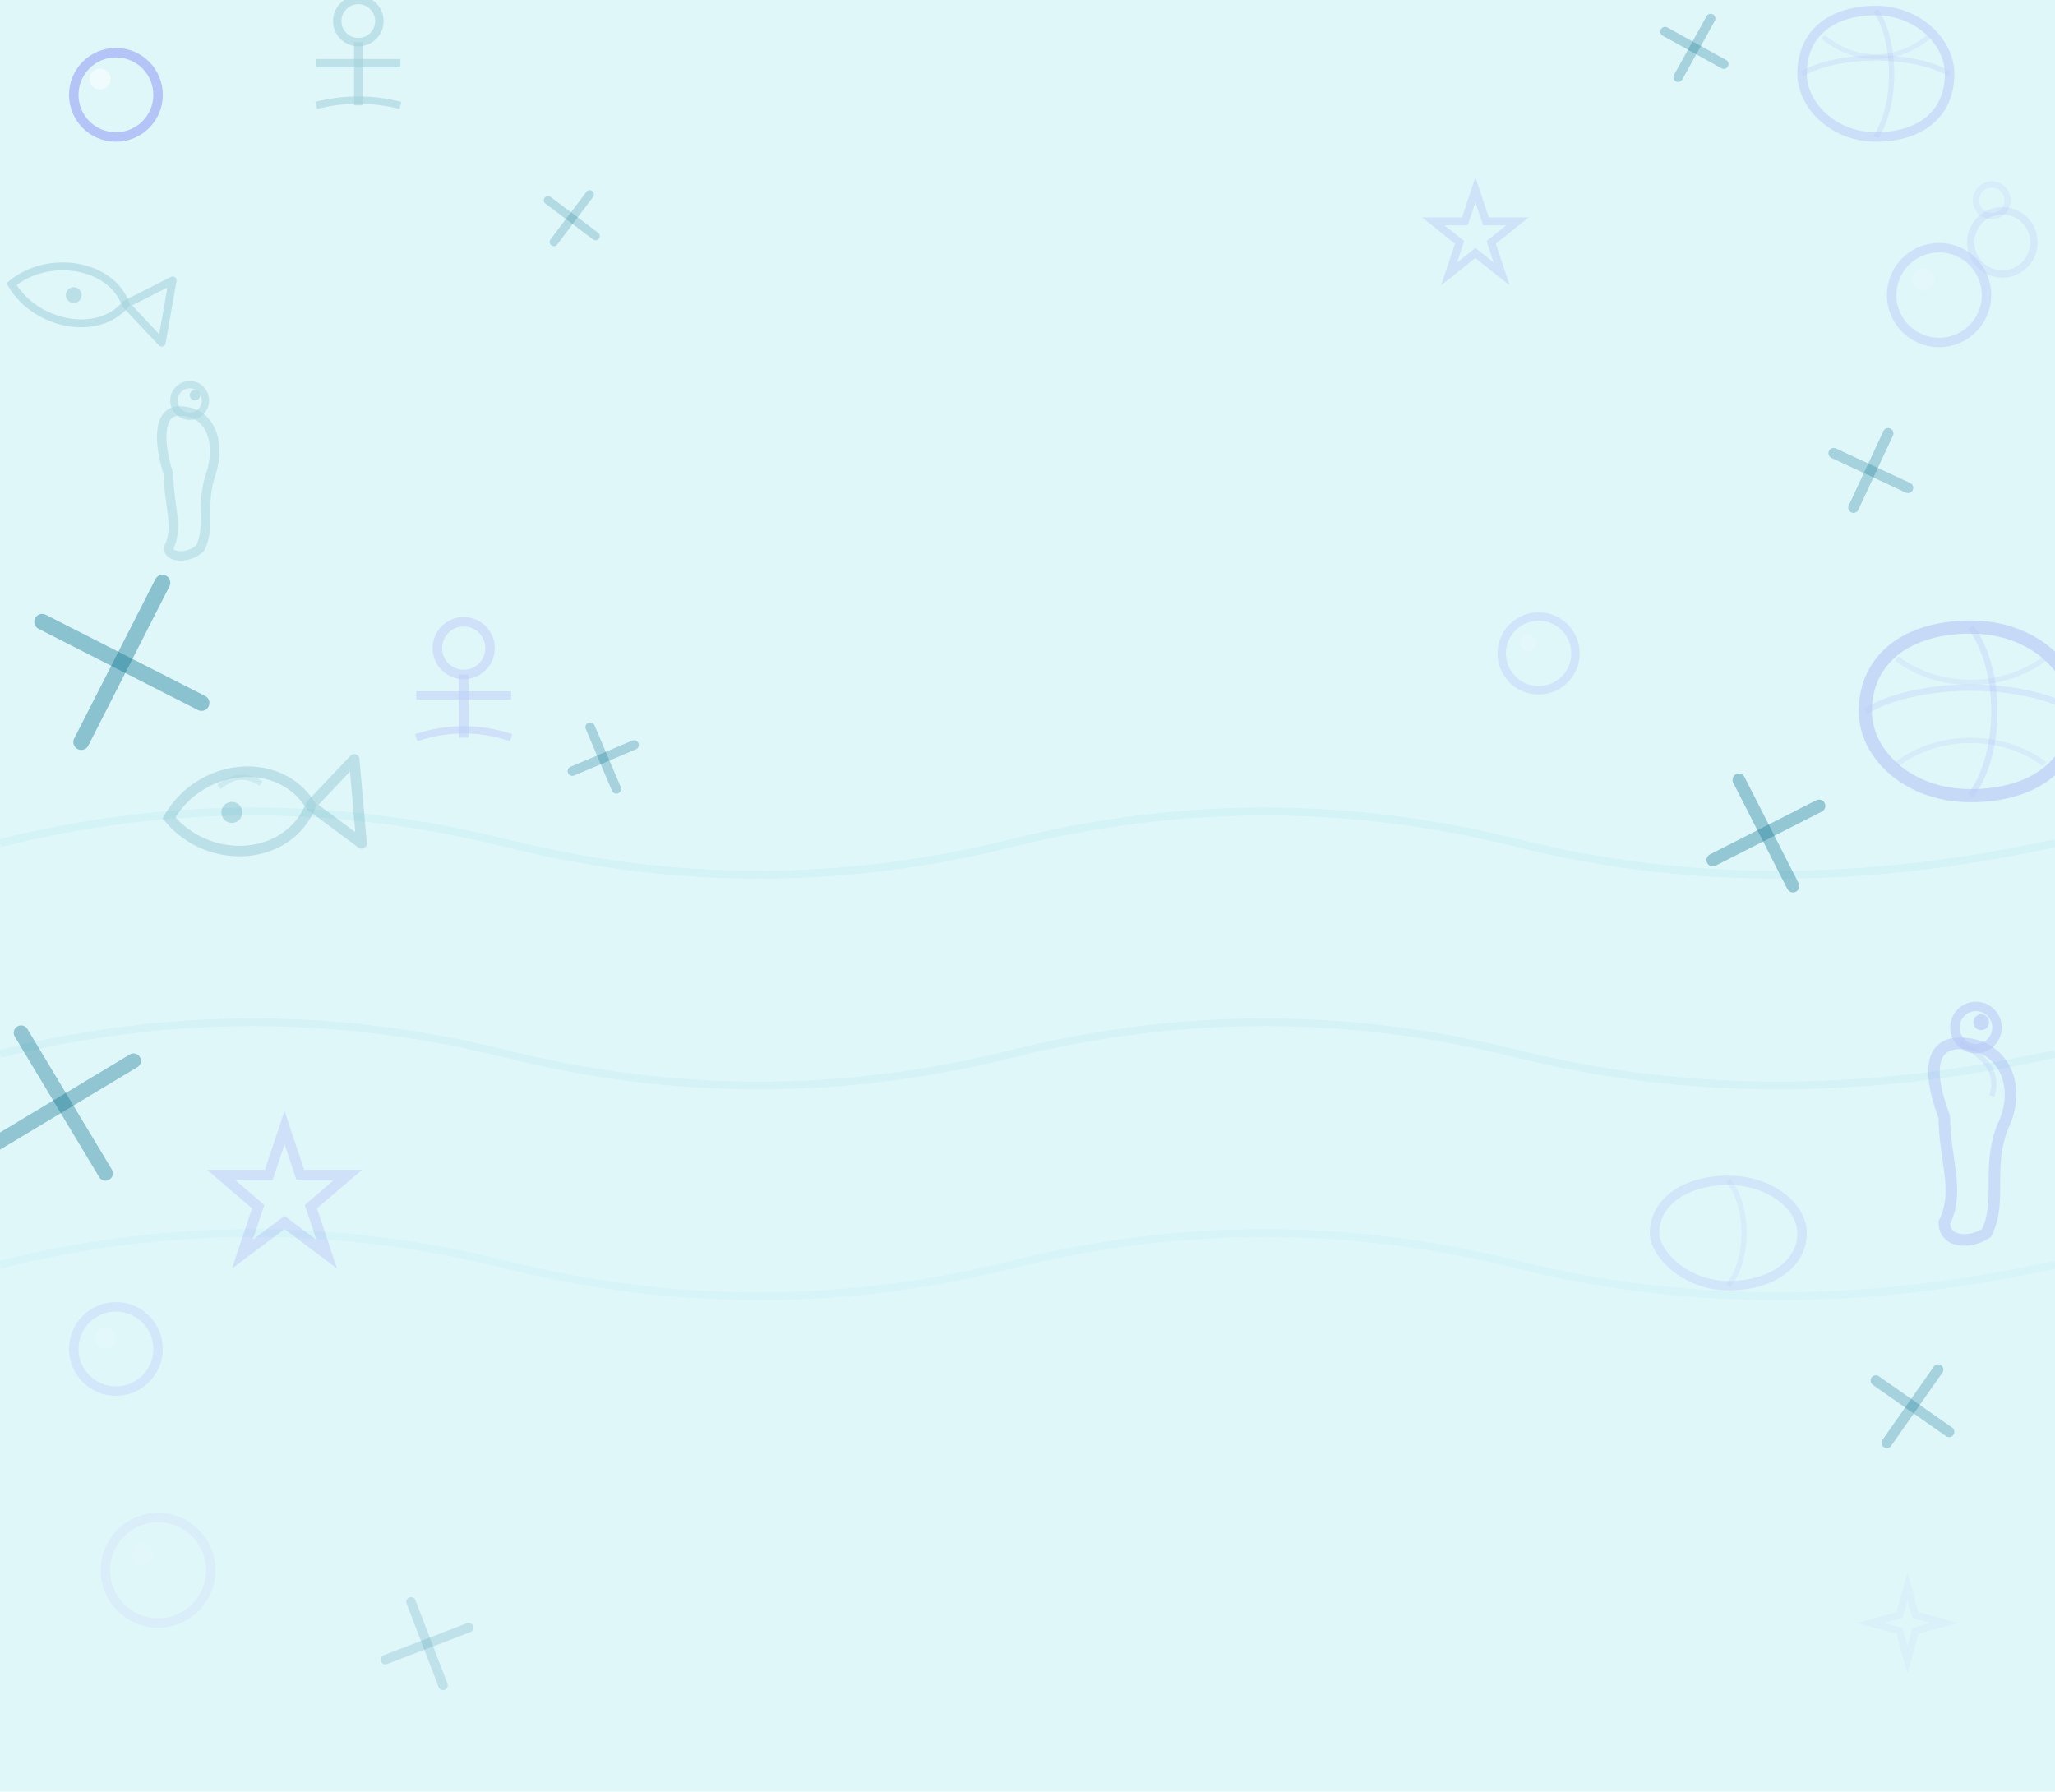
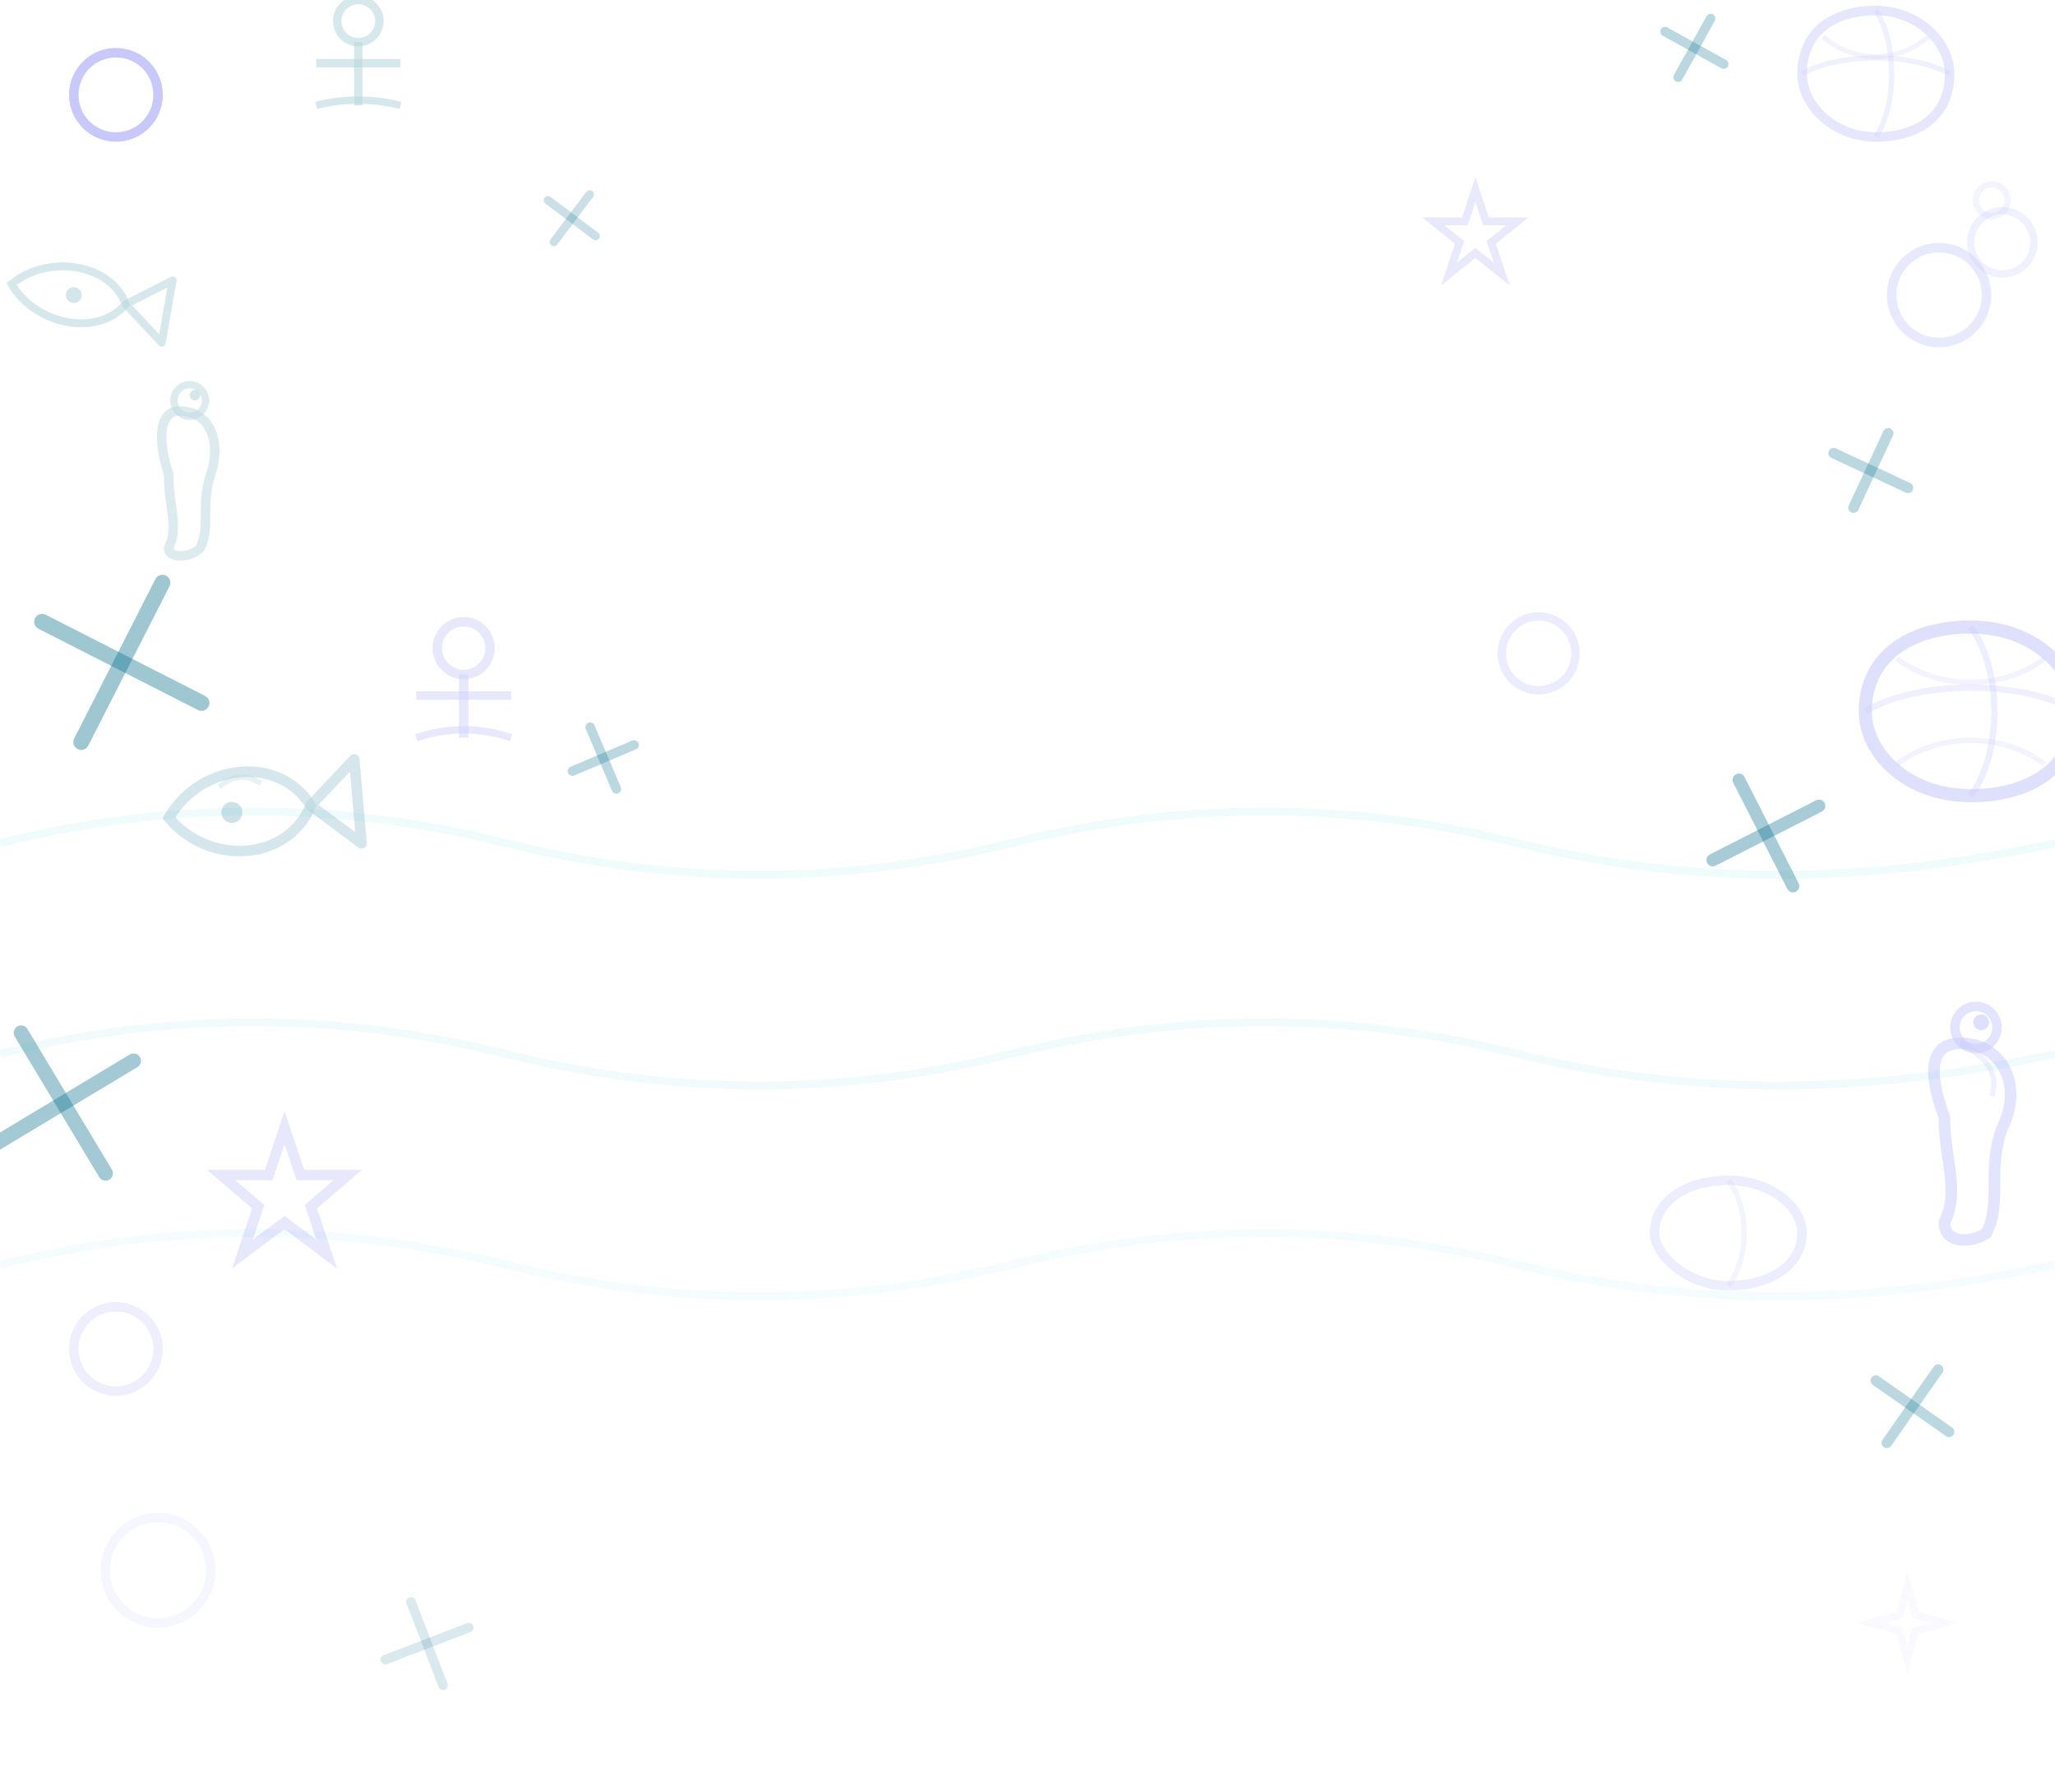
<svg xmlns="http://www.w3.org/2000/svg" width="390" height="340" viewBox="0 0 390 340">
-   <rect width="390" height="340" fill="#e0f7fa" />
  <g opacity="0.10">
    <path d="M0,160 Q48,148 96,160 Q144,172 192,160 Q240,148 288,160 Q336,172 390,160" fill="none" stroke="rgba(6,182,212,0.6)" stroke-width="1.5" />
    <path d="M0,200 Q48,188 96,200 Q144,212 192,200 Q240,188 288,200 Q336,212 390,200" fill="none" stroke="rgba(6,182,212,0.5)" stroke-width="1.5" />
    <path d="M0,240 Q48,228 96,240 Q144,252 192,240 Q240,228 288,240 Q336,252 390,240" fill="none" stroke="rgba(6,182,212,0.4)" stroke-width="1.5" />
  </g>
  <circle cx="22" cy="18" r="8" fill="none" stroke="rgba(99,102,241,0.35)" stroke-width="1.8" />
  <circle cx="19" cy="15" r="2" fill="rgba(255,255,255,0.5)" />
  <g transform="translate(68,12)" opacity="0.30">
    <circle cx="0" cy="-8" r="4" fill="none" stroke="rgba(14,116,144,0.55)" stroke-width="1.6" />
    <line x1="0" y1="-4" x2="0" y2="8" stroke="rgba(14,116,144,0.55)" stroke-width="1.6" />
    <line x1="-8" y1="0" x2="8" y2="0" stroke="rgba(14,116,144,0.55)" stroke-width="1.6" />
    <path d="M-8,8 Q0,6 8,8" fill="none" stroke="rgba(14,116,144,0.55)" stroke-width="1.4" />
  </g>
  <g transform="translate(356,14)" opacity="0.32">
    <path d="M0,-12 C8,-12 14,-6 14,0 C14,8 8,12 0,12 C-8,12 -14,6 -14,0 C-14,-8 -8,-12 0,-12 Z" fill="none" stroke="rgba(99,102,241,0.50)" stroke-width="1.8" />
    <path d="M0,-12 C4,-6 4,6 0,12" fill="none" stroke="rgba(99,102,241,0.30)" stroke-width="1" />
    <path d="M-14,0 C-7,-4 7,-4 14,0" fill="none" stroke="rgba(99,102,241,0.30)" stroke-width="1" />
    <path d="M-10,-7 C-4,-2 4,-2 10,-7" fill="none" stroke="rgba(99,102,241,0.25)" stroke-width="0.9" />
  </g>
  <g transform="translate(316,6) rotate(-16)" fill="none" stroke="rgba(14,116,144,0.28)" stroke-width="1.8" stroke-linecap="round">
    <line x1="0" y1="0" x2="9" y2="9" />
    <line x1="9" y1="0" x2="0" y2="9" />
  </g>
  <g transform="translate(14,56) rotate(10)" opacity="0.30">
    <path d="M-12,0 C-6,-7 6,-7 10,0 C6,7 -6,7 -12,0 Z" fill="none" stroke="rgba(14,116,144,0.55)" stroke-width="1.5" />
    <path d="M10,0 L18,-6 L18,6 Z" fill="none" stroke="rgba(14,116,144,0.55)" stroke-width="1.5" stroke-linejoin="round" />
    <circle cx="0" cy="0" r="1.5" fill="rgba(14,116,144,0.6)" />
  </g>
  <g transform="translate(368,56)" opacity="0.32">
    <circle cx="0" cy="0" r="9" fill="none" stroke="rgba(99,102,241,0.45)" stroke-width="1.8" />
    <circle cx="-3" cy="-3" r="2" fill="rgba(255,255,255,0.45)" />
    <circle cx="12" cy="-10" r="6" fill="none" stroke="rgba(99,102,241,0.30)" stroke-width="1.4" />
    <circle cx="10" cy="-18" r="3" fill="none" stroke="rgba(99,102,241,0.22)" stroke-width="1.2" />
  </g>
  <g transform="translate(104,38) rotate(-8)" fill="none" stroke="rgba(14,116,144,0.22)" stroke-width="1.6" stroke-linecap="round">
    <line x1="0" y1="0" x2="8" y2="8" />
    <line x1="8" y1="0" x2="0" y2="8" />
  </g>
  <g transform="translate(280,44)" opacity="0.28">
    <path d="M0,-8 L2,-2 L8,-2 L3,2 L5,8 L0,4 L-5,8 L-3,2 L-8,-2 L-2,-2 Z" fill="none" stroke="rgba(99,102,241,0.50)" stroke-width="1.5" />
  </g>
  <g transform="translate(34,92)" opacity="0.28">
    <path d="M0,-14 C6,-14 8,-8 6,-2 C4,4 6,8 4,12 C2,14 -2,14 -2,12 C0,8 -2,4 -2,-2 C-4,-8 -4,-14 0,-14 Z" fill="none" stroke="rgba(14,116,144,0.50)" stroke-width="1.8" />
    <circle cx="2" cy="-16" r="3" fill="none" stroke="rgba(14,116,144,0.50)" stroke-width="1.4" />
    <circle cx="3" cy="-17" r="1" fill="rgba(14,116,144,0.6)" />
  </g>
  <g transform="translate(348,86) rotate(-20)" fill="none" stroke="rgba(14,116,144,0.28)" stroke-width="2" stroke-linecap="round">
    <line x1="0" y1="0" x2="11" y2="11" />
    <line x1="11" y1="0" x2="0" y2="11" />
  </g>
  <g transform="translate(8,118) rotate(-18)" fill="none" stroke="rgba(14,116,144,0.40)" stroke-width="3" stroke-linecap="round">
    <line x1="0" y1="0" x2="24" y2="24" />
    <line x1="24" y1="0" x2="0" y2="24" />
  </g>
  <g transform="translate(374,135)" opacity="0.36">
    <path d="M0,-16 C12,-16 20,-8 20,0 C20,10 12,16 0,16 C-12,16 -20,8 -20,0 C-20,-10 -12,-16 0,-16 Z" fill="none" stroke="rgba(99,102,241,0.55)" stroke-width="2.5" />
    <path d="M0,-16 C6,-8 6,8 0,16" fill="none" stroke="rgba(99,102,241,0.30)" stroke-width="1.2" />
    <path d="M-20,0 C-10,-6 10,-6 20,0" fill="none" stroke="rgba(99,102,241,0.28)" stroke-width="1.2" />
    <path d="M-14,-10 C-6,-4 6,-4 14,-10" fill="none" stroke="rgba(99,102,241,0.22)" stroke-width="1" />
    <path d="M-14,10 C-6,4 6,4 14,10" fill="none" stroke="rgba(99,102,241,0.22)" stroke-width="1" />
  </g>
  <g transform="translate(46,154) rotate(-5)" opacity="0.32">
    <path d="M-14,0 C-7,-10 8,-10 13,0 C8,10 -7,10 -14,0 Z" fill="none" stroke="rgba(14,116,144,0.55)" stroke-width="2" />
    <path d="M13,0 L22,-8 L22,8 Z" fill="none" stroke="rgba(14,116,144,0.55)" stroke-width="2" stroke-linejoin="round" />
    <circle cx="-2" cy="0" r="2" fill="rgba(14,116,144,0.65)" />
    <path d="M-4,-5 Q0,-8 4,-5" fill="none" stroke="rgba(14,116,144,0.30)" stroke-width="1" />
  </g>
  <g transform="translate(330,148) rotate(18)" fill="none" stroke="rgba(14,116,144,0.36)" stroke-width="2.4" stroke-linecap="round">
    <line x1="0" y1="0" x2="16" y2="16" />
    <line x1="16" y1="0" x2="0" y2="16" />
  </g>
  <g transform="translate(88,130)" opacity="0.30">
    <circle cx="0" cy="-7" r="5" fill="none" stroke="rgba(99,102,241,0.50)" stroke-width="1.8" />
    <line x1="0" y1="-2" x2="0" y2="10" stroke="rgba(99,102,241,0.50)" stroke-width="1.8" />
    <line x1="-9" y1="2" x2="9" y2="2" stroke="rgba(99,102,241,0.50)" stroke-width="1.6" />
    <path d="M-9,10 Q0,7 9,10" fill="none" stroke="rgba(99,102,241,0.50)" stroke-width="1.4" />
  </g>
  <g transform="translate(292,124)" opacity="0.28">
    <circle cx="0" cy="0" r="7" fill="none" stroke="rgba(99,102,241,0.45)" stroke-width="1.6" />
    <circle cx="-2" cy="-2" r="1.5" fill="rgba(255,255,255,0.45)" />
  </g>
  <g transform="translate(112,138) rotate(22)" fill="none" stroke="rgba(14,116,144,0.28)" stroke-width="1.8" stroke-linecap="round">
    <line x1="0" y1="0" x2="9" y2="9" />
    <line x1="9" y1="0" x2="0" y2="9" />
  </g>
  <g transform="translate(4,196) rotate(14)" fill="none" stroke="rgba(14,116,144,0.38)" stroke-width="2.8" stroke-linecap="round">
    <line x1="0" y1="0" x2="22" y2="22" />
    <line x1="22" y1="0" x2="0" y2="22" />
  </g>
  <g transform="translate(372,216)" opacity="0.34">
    <path d="M0,-18 C8,-18 12,-10 8,-2 C5,6 8,12 5,18 C2,20 -3,20 -3,16 C0,10 -3,4 -3,-4 C-6,-12 -6,-18 0,-18 Z" fill="none" stroke="rgba(99,102,241,0.52)" stroke-width="2.2" />
    <circle cx="3" cy="-21" r="4" fill="none" stroke="rgba(99,102,241,0.52)" stroke-width="1.8" />
    <circle cx="4" cy="-22" r="1.5" fill="rgba(99,102,241,0.6)" />
    <path d="M0,-18 Q8,-14 6,-8" fill="none" stroke="rgba(99,102,241,0.28)" stroke-width="1" />
  </g>
  <g transform="translate(54,226)" opacity="0.30">
    <path d="M0,-12 L3,-3 L12,-3 L5,3 L8,12 L0,6 L-8,12 L-5,3 L-12,-3 L-3,-3 Z" fill="none" stroke="rgba(99,102,241,0.50)" stroke-width="2" />
  </g>
  <g transform="translate(328,234)" opacity="0.26">
    <path d="M0,-10 C8,-10 14,-5 14,0 C14,6 8,10 0,10 C-8,10 -14,4 -14,0 C-14,-6 -8,-10 0,-10 Z" fill="none" stroke="rgba(99,102,241,0.45)" stroke-width="1.8" />
    <path d="M0,-10 C4,-5 4,5 0,10" fill="none" stroke="rgba(99,102,241,0.25)" stroke-width="1" />
  </g>
  <g transform="translate(22,256)" opacity="0.26">
    <circle cx="0" cy="0" r="8" fill="none" stroke="rgba(99,102,241,0.42)" stroke-width="1.8" />
    <circle cx="-2" cy="-2" r="2" fill="rgba(255,255,255,0.4)" />
  </g>
  <g transform="translate(356,262) rotate(-10)" fill="none" stroke="rgba(14,116,144,0.28)" stroke-width="2" stroke-linecap="round">
    <line x1="0" y1="0" x2="12" y2="12" />
    <line x1="12" y1="0" x2="0" y2="12" />
  </g>
  <g transform="translate(30,298)" opacity="0.16">
    <circle cx="0" cy="0" r="10" fill="none" stroke="rgba(99,102,241,0.35)" stroke-width="1.8" />
    <circle cx="-3" cy="-3" r="2" fill="rgba(255,255,255,0.35)" />
  </g>
  <g transform="translate(78,304) rotate(24)" fill="none" stroke="rgba(14,116,144,0.16)" stroke-width="1.8" stroke-linecap="round">
    <line x1="0" y1="0" x2="12" y2="12" />
    <line x1="12" y1="0" x2="0" y2="12" />
  </g>
  <g transform="translate(362,308)" opacity="0.12">
    <path d="M0,-7 L1.5,-1.5 L7,0 L1.5,1.5 L0,7 L-1.5,1.5 L-7,0 L-1.5,-1.5 Z" fill="none" stroke="rgba(99,102,241,0.35)" stroke-width="1.4" />
  </g>
</svg>
